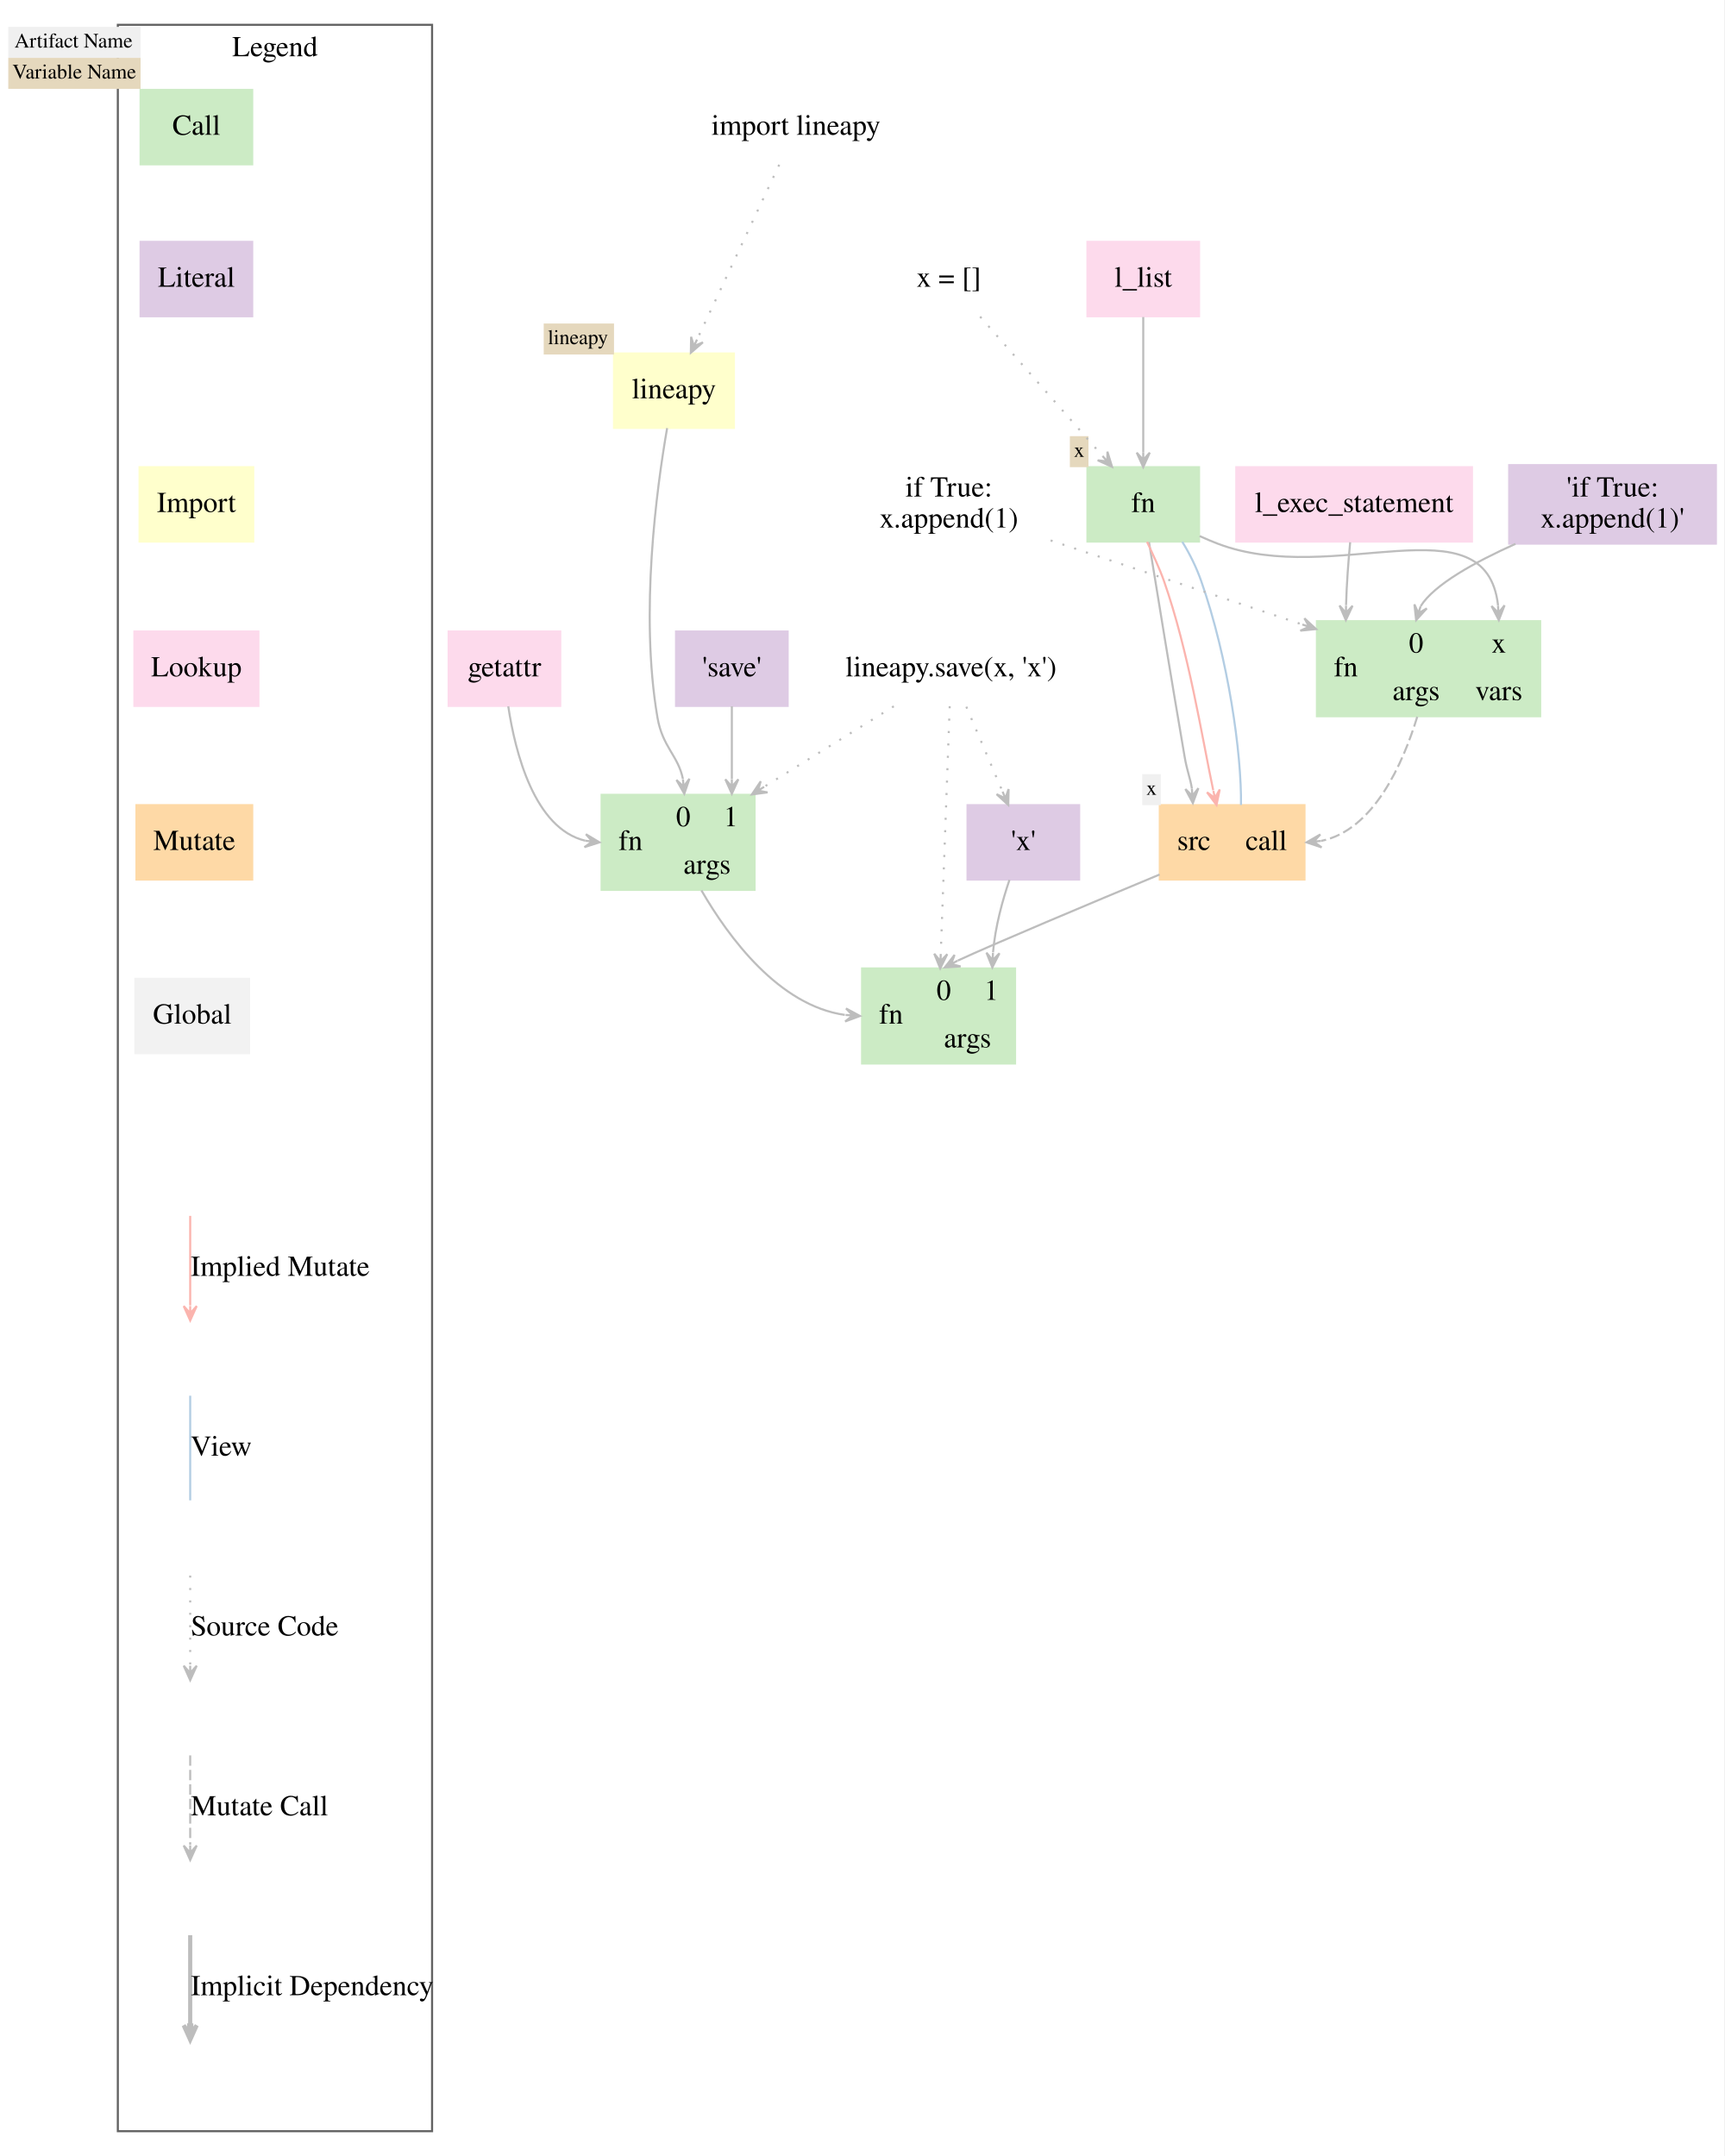
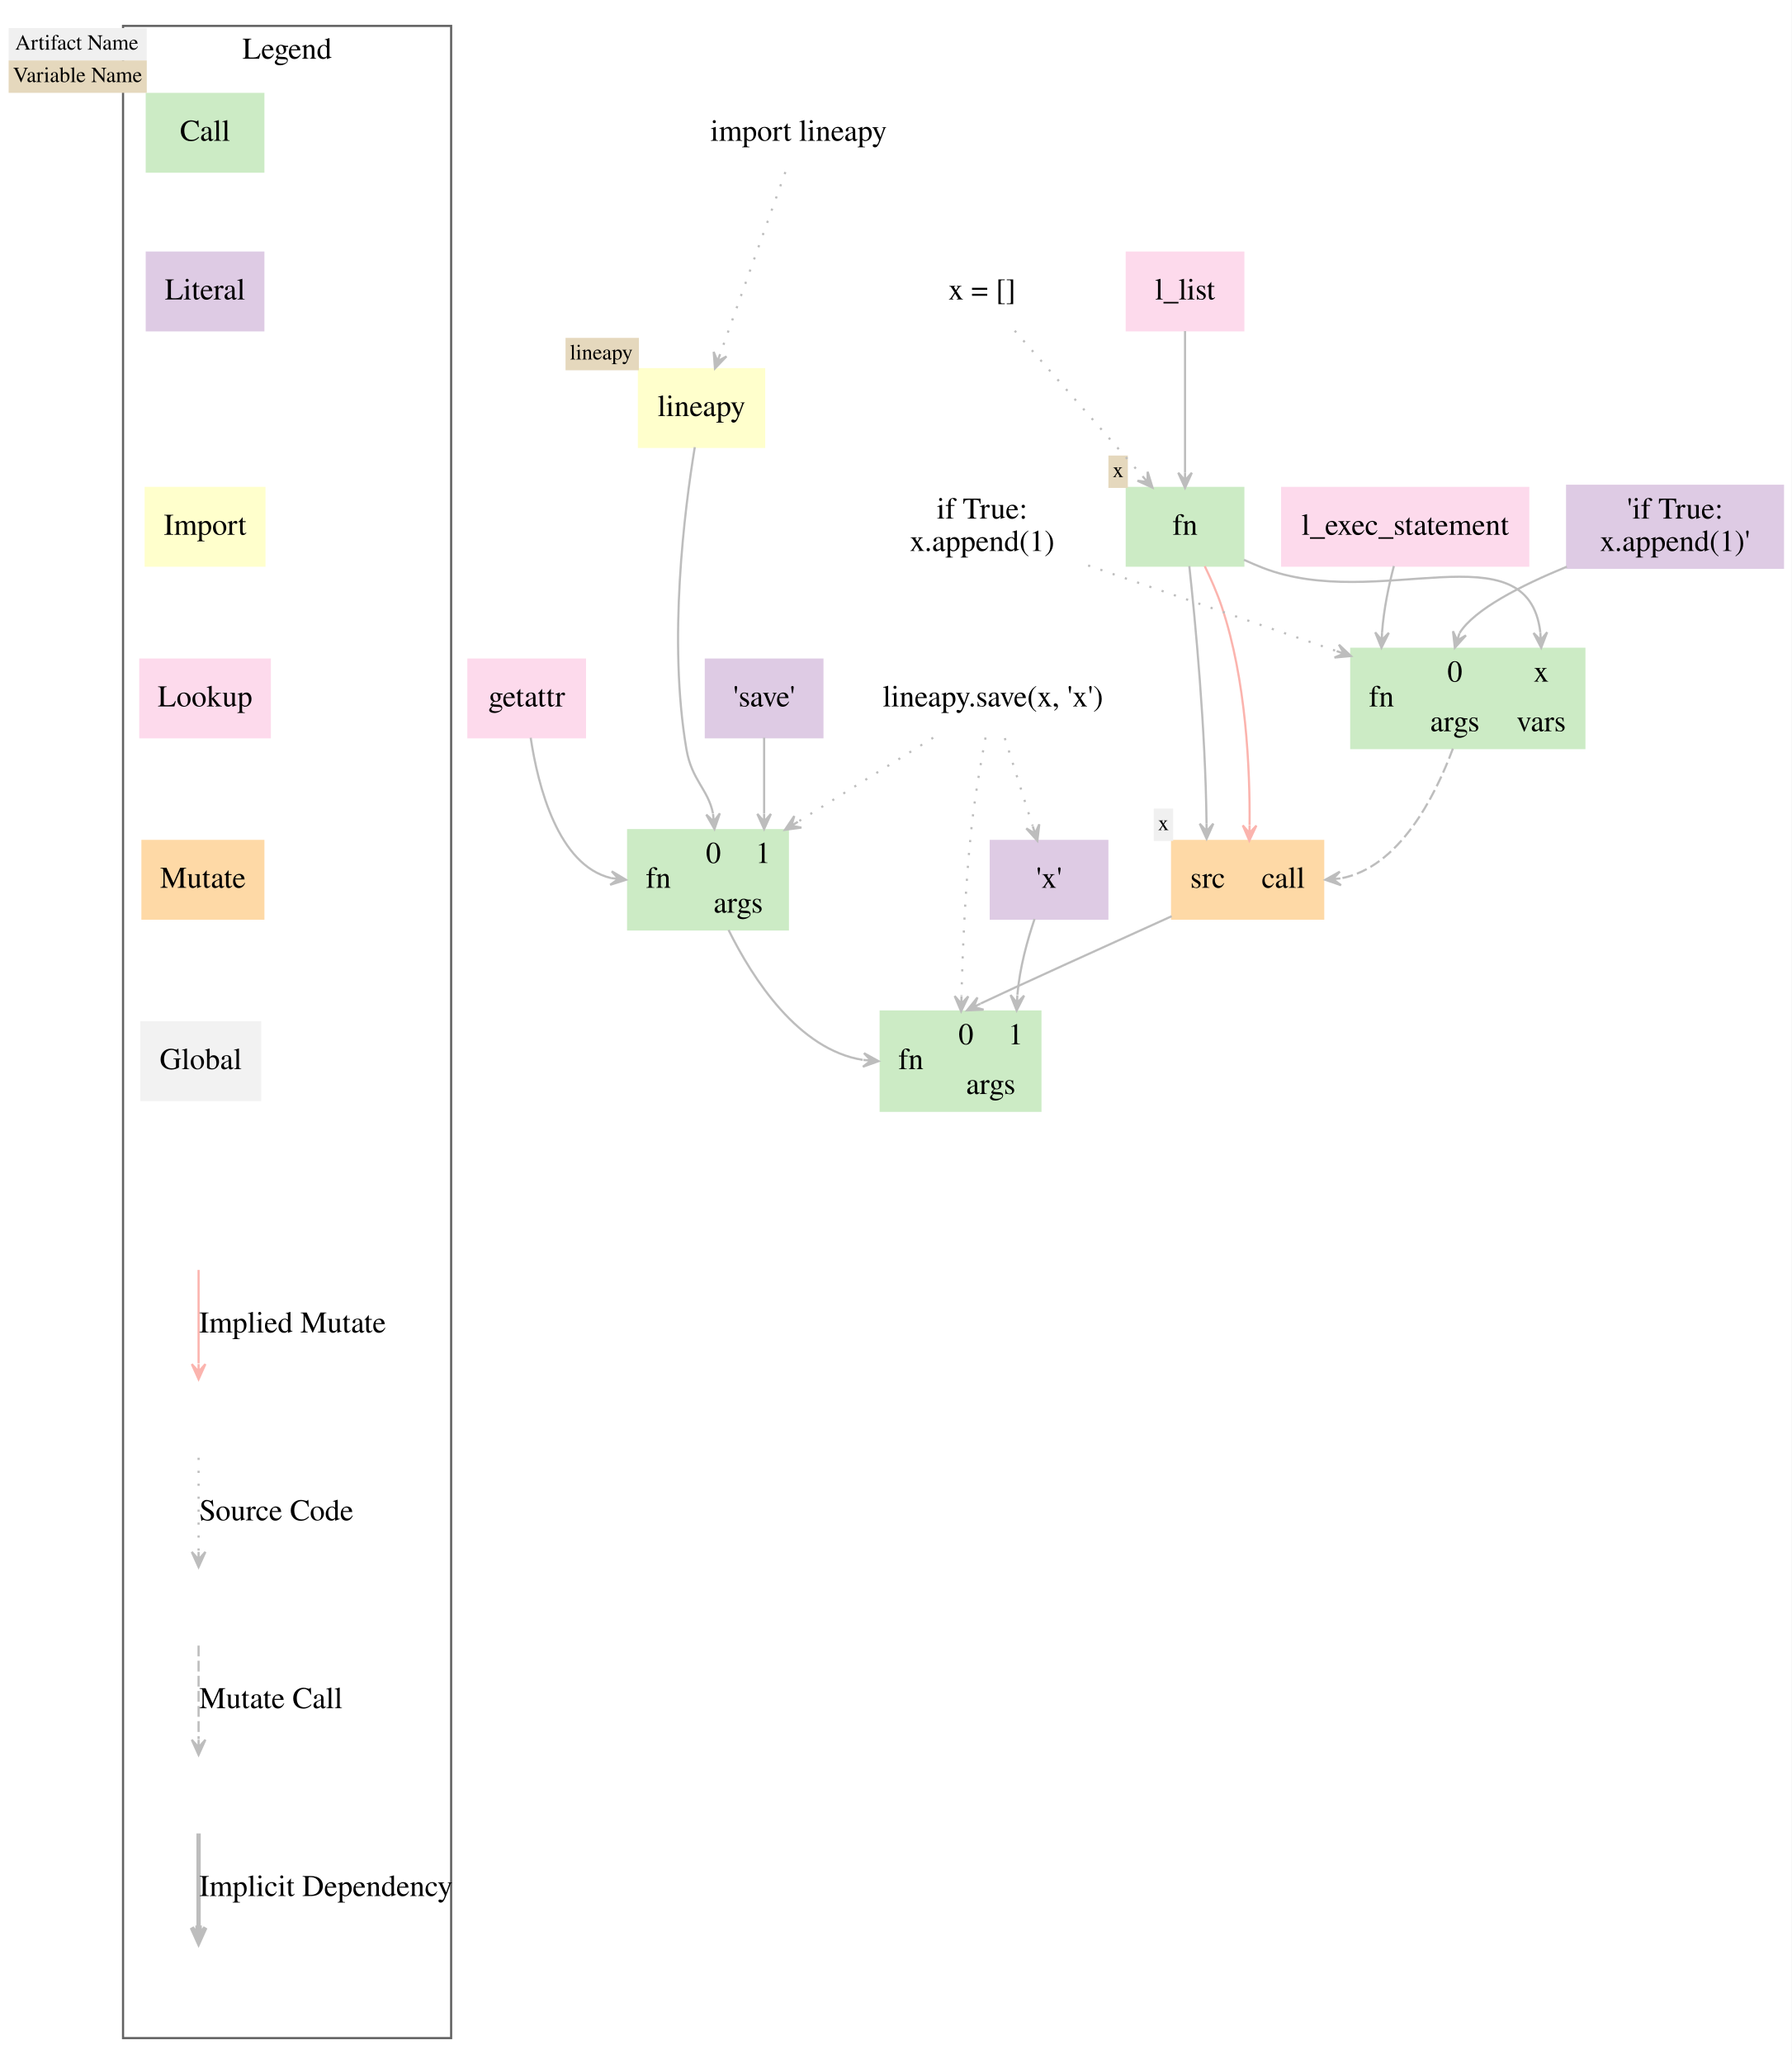
- <svg xmlns="http://www.w3.org/2000/svg" width="834pt" height="1043pt" viewBox="0.00 0.00 834.00 1043.00">
-   <g id="graph0" class="graph" transform="scale(1 1) rotate(0) translate(4 1039)">
-     <polygon fill="white" stroke="transparent" points="-4,4 -4,-1039 830,-1039 830,4 -4,4" />
+ <svg xmlns="http://www.w3.org/2000/svg" width="830pt" height="956pt" viewBox="0.00 0.00 830.00 956.00">
+   <g id="graph0" class="graph" transform="scale(1 1) rotate(0) translate(4 952)">
+     <polygon fill="white" stroke="transparent" points="-4,4 -4,-952 826,-952 826,4 -4,4" />
    <g id="clust1" class="cluster">
-       <polygon fill="none" stroke="#636363" points="53,-8 53,-1027 205,-1027 205,-8 53,-8" />
-       <text text-anchor="middle" x="129" y="-1011.8" font-family="Times,serif" font-size="14.00">Legend</text>
+       <polygon fill="none" stroke="#636363" points="53,-8 53,-940 205,-940 205,-8 53,-8" />
+       <text text-anchor="middle" x="129" y="-924.8" font-family="Times,serif" font-size="14.00">Legend</text>
    </g>
    <g id="node1" class="node">
-       <polygon fill="#ccebc5" stroke="#ccebc5" points="64,-959.5 64,-995.5 118,-995.5 118,-959.5 64,-959.5" />
-       <text text-anchor="middle" x="91" y="-973.8" font-family="Times,serif" font-size="14.00">Call</text>
-       <polygon fill="#f0f0f0" stroke="transparent" points="0,-1011 0,-1026 64,-1026 64,-1011 0,-1011" />
-       <text text-anchor="start" x="3" y="-1016" font-family="Times,serif" font-size="10.00">Artifact Name</text>
-       <polygon fill="#e5d8bd" stroke="transparent" points="0,-996 0,-1011 64,-1011 64,-996 0,-996" />
-       <text text-anchor="start" x="2" y="-1001" font-family="Times,serif" font-size="10.00">Variable Name</text>
+       <polygon fill="#ccebc5" stroke="#ccebc5" points="64,-872.5 64,-908.5 118,-908.5 118,-872.5 64,-872.5" />
+       <text text-anchor="middle" x="91" y="-886.8" font-family="Times,serif" font-size="14.00">Call</text>
+       <polygon fill="#f0f0f0" stroke="transparent" points="0,-924 0,-939 64,-939 64,-924 0,-924" />
+       <text text-anchor="start" x="3" y="-929" font-family="Times,serif" font-size="10.00">Artifact Name</text>
+       <polygon fill="#e5d8bd" stroke="transparent" points="0,-909 0,-924 64,-924 64,-909 0,-909" />
+       <text text-anchor="start" x="2" y="-914" font-family="Times,serif" font-size="10.00">Variable Name</text>
    </g>
    <g id="node2" class="node">
-       <polygon fill="#decbe4" stroke="#decbe4" points="118,-922 64,-922 64,-886 118,-886 118,-922" />
-       <text text-anchor="middle" x="91" y="-900.3" font-family="Times,serif" font-size="14.00">Literal</text>
+       <polygon fill="#decbe4" stroke="#decbe4" points="118,-835 64,-835 64,-799 118,-799 118,-835" />
+       <text text-anchor="middle" x="91" y="-813.3" font-family="Times,serif" font-size="14.00">Literal</text>
    </g>
    <g id="node3" class="node">
-       <polygon fill="#ffffcc" stroke="#ffffcc" points="118.5,-813 63.5,-813 63.5,-777 118.5,-777 118.5,-813" />
-       <text text-anchor="middle" x="91" y="-791.3" font-family="Times,serif" font-size="14.00">Import</text>
+       <polygon fill="#ffffcc" stroke="#ffffcc" points="118.5,-726 63.5,-726 63.5,-690 118.5,-690 118.5,-726" />
+       <text text-anchor="middle" x="91" y="-704.3" font-family="Times,serif" font-size="14.00">Import</text>
    </g>
    <g id="node4" class="node">
-       <polygon fill="#fddaec" stroke="#fddaec" points="121,-733.5 61,-733.5 61,-697.5 121,-697.5 121,-733.5" />
-       <text text-anchor="middle" x="91" y="-711.8" font-family="Times,serif" font-size="14.00">Lookup</text>
+       <polygon fill="#fddaec" stroke="#fddaec" points="121,-646.5 61,-646.5 61,-610.5 121,-610.5 121,-646.5" />
+       <text text-anchor="middle" x="91" y="-624.8" font-family="Times,serif" font-size="14.00">Lookup</text>
    </g>
    <g id="node5" class="node">
-       <polygon fill="#fed9a6" stroke="#fed9a6" points="62,-613.5 62,-649.5 118,-649.5 118,-613.5 62,-613.5" />
-       <text text-anchor="middle" x="90" y="-627.8" font-family="Times,serif" font-size="14.00">Mutate</text>
+       <polygon fill="#fed9a6" stroke="#fed9a6" points="62,-526.5 62,-562.5 118,-562.5 118,-526.5 62,-526.5" />
+       <text text-anchor="middle" x="90" y="-540.8" font-family="Times,serif" font-size="14.00">Mutate</text>
    </g>
    <g id="node6" class="node">
-       <polygon fill="#f2f2f2" stroke="#f2f2f2" points="116.5,-565.5 61.5,-565.5 61.5,-529.5 116.5,-529.5 116.5,-565.5" />
-       <text text-anchor="middle" x="89" y="-543.8" font-family="Times,serif" font-size="14.00">Global</text>
+       <polygon fill="#f2f2f2" stroke="#f2f2f2" points="116.5,-478.5 61.5,-478.5 61.5,-442.5 116.5,-442.5 116.5,-478.5" />
+       <text text-anchor="middle" x="89" y="-456.8" font-family="Times,serif" font-size="14.00">Global</text>
    </g>
    <g id="edge7" class="edge">
-       <path fill="none" stroke="#fbb4ae" d="M88,-450.8C88,-438.36 88,-421.36 88,-407.5" />
-       <polygon fill="#fbb4ae" stroke="#fbb4ae" points="88,-400.18 91.15,-407.18 88,-403.68 88,-407.18 88,-407.18 88,-407.18 88,-403.68 84.85,-407.18 88,-400.18 88,-400.18" />
-       <text text-anchor="middle" x="131.5" y="-421.8" font-family="Times,serif" font-size="14.00">Implied Mutate</text>
+       <path fill="none" stroke="#fbb4ae" d="M88,-363.8C88,-351.36 88,-334.36 88,-320.5" />
+       <polygon fill="#fbb4ae" stroke="#fbb4ae" points="88,-313.18 91.15,-320.18 88,-316.68 88,-320.18 88,-320.18 88,-320.18 88,-316.68 84.85,-320.18 88,-313.18 88,-313.18" />
+       <text text-anchor="middle" x="131.5" y="-334.8" font-family="Times,serif" font-size="14.00">Implied Mutate</text>
    </g>
    <g id="edge8" class="edge">
-       <path fill="none" stroke="#b3cde3" d="M88,-363.8C88,-349.05 88,-327.92 88,-313.18" />
-       <text text-anchor="middle" x="103" y="-334.8" font-family="Times,serif" font-size="14.00">View</text>
-     </g>
-     <g id="edge9" class="edge">
      <path fill="none" stroke="#bdbdbd" stroke-dasharray="1,5" d="M88,-276.8C88,-264.36 88,-247.36 88,-233.5" />
      <polygon fill="#bdbdbd" stroke="#bdbdbd" points="88,-226.18 91.15,-233.18 88,-229.68 88,-233.18 88,-233.18 88,-233.18 88,-229.68 84.85,-233.18 88,-226.18 88,-226.18" />
      <text text-anchor="middle" x="124" y="-247.8" font-family="Times,serif" font-size="14.00">Source Code</text>
    </g>
-     <g id="edge10" class="edge">
+     <g id="edge9" class="edge">
      <path fill="none" stroke="#bdbdbd" stroke-dasharray="5,2" d="M88,-189.8C88,-177.36 88,-160.36 88,-146.5" />
      <polygon fill="#bdbdbd" stroke="#bdbdbd" points="88,-139.18 91.15,-146.18 88,-142.68 88,-146.18 88,-146.18 88,-146.18 88,-142.68 84.85,-146.18 88,-139.18 88,-139.18" />
      <text text-anchor="middle" x="121.5" y="-160.8" font-family="Times,serif" font-size="14.00">Mutate Call</text>
    </g>
-     <g id="edge11" class="edge">
+     <g id="edge10" class="edge">
      <path fill="none" stroke="#bdbdbd" stroke-width="2" d="M88,-102.8C88,-90.36 88,-73.36 88,-59.5" />
      <polygon fill="#bdbdbd" stroke="#bdbdbd" stroke-width="2" points="88,-52.18 91.15,-59.18 88.5,-55.68 88.5,-59.18 88,-59.18 87.5,-59.18 87.5,-55.68 84.85,-59.18 88,-52.18 88,-52.18" />
      <text text-anchor="middle" x="147" y="-73.8" font-family="Times,serif" font-size="14.00">Implicit Dependency</text>
    </g>
+     <g id="node12" class="node">
+       <polygon fill="#ffffcc" stroke="#ffffcc" points="350,-781 292,-781 292,-745 350,-745 350,-781" />
+       <text text-anchor="middle" x="321" y="-759.3" font-family="Times,serif" font-size="14.00">lineapy</text>
+       <polygon fill="#e5d8bd" stroke="transparent" points="258,-780.5 258,-795.5 292,-795.5 292,-780.5 258,-780.5" />
+       <text text-anchor="start" x="260" y="-785.5" font-family="Times,serif" font-size="10.00">lineapy</text>
+     </g>
+     <g id="node22" class="node">
+       <polygon fill="#ccebc5" stroke="#ccebc5" points="287,-521.5 287,-567.5 361,-567.5 361,-521.5 287,-521.5" />
+       <text text-anchor="middle" x="301" y="-540.8" font-family="Times,serif" font-size="14.00">fn</text>
+       <polyline fill="none" stroke="#ccebc5" points="315,-521.5 315,-567.5 " />
+       <text text-anchor="middle" x="326.5" y="-552.3" font-family="Times,serif" font-size="14.00">0</text>
+       <polyline fill="none" stroke="#ccebc5" points="338,-544.5 338,-567.5 " />
+       <text text-anchor="middle" x="349.5" y="-552.3" font-family="Times,serif" font-size="14.00">1</text>
+       <polyline fill="none" stroke="#ccebc5" points="315,-544.5 361,-544.5 " />
+       <text text-anchor="middle" x="338" y="-529.3" font-family="Times,serif" font-size="14.00">args</text>
+     </g>
+     <g id="edge18" class="edge">
+       <path fill="none" stroke="#bdbdbd" d="M317.88,-744.89C313.11,-715.88 305.42,-655.29 314,-605 316.47,-590.5 324.03,-586.54 326.33,-575.18" />
+       <polygon fill="#bdbdbd" stroke="#bdbdbd" points="327,-568 329.48,-575.26 326.67,-571.48 326.35,-574.97 326.35,-574.97 326.35,-574.97 326.67,-571.48 323.21,-574.68 327,-568 327,-568" />
+     </g>
    <g id="node13" class="node">
-       <polygon fill="#ffffcc" stroke="#ffffcc" points="351,-868 293,-868 293,-832 351,-832 351,-868" />
-       <text text-anchor="middle" x="322" y="-846.3" font-family="Times,serif" font-size="14.00">lineapy</text>
-       <polygon fill="#e5d8bd" stroke="transparent" points="259,-867.5 259,-882.5 293,-882.5 293,-867.5 259,-867.5" />
-       <text text-anchor="start" x="261" y="-872.5" font-family="Times,serif" font-size="10.00">lineapy</text>
+       <polygon fill="#fddaec" stroke="#fddaec" points="572,-835 518,-835 518,-799 572,-799 572,-835" />
+       <text text-anchor="middle" x="545" y="-813.3" font-family="Times,serif" font-size="14.00">l_list</text>
+     </g>
+     <g id="node14" class="node">
+       <polygon fill="#ccebc5" stroke="#ccebc5" points="518,-690 518,-726 572,-726 572,-690 518,-690" />
+       <text text-anchor="middle" x="545" y="-704.3" font-family="Times,serif" font-size="14.00">fn</text>
+       <polygon fill="#e5d8bd" stroke="transparent" points="509.5,-726 509.5,-741 518.5,-741 518.5,-726 509.5,-726" />
+       <text text-anchor="start" x="511.5" y="-731" font-family="Times,serif" font-size="10.00">x</text>
+     </g>
+     <g id="edge11" class="edge">
+       <path fill="none" stroke="#bdbdbd" d="M545,-798.65C545,-780.91 545,-753.19 545,-733.07" />
+       <polygon fill="#bdbdbd" stroke="#bdbdbd" points="545,-726.03 548.15,-733.03 545,-729.53 545,-733.03 545,-733.03 545,-733.03 545,-729.53 541.85,-733.03 545,-726.03 545,-726.03" />
+     </g>
+     <g id="node17" class="node">
+       <polygon fill="#fed9a6" stroke="#fed9a6" points="539,-526.5 539,-562.5 609,-562.5 609,-526.5 539,-526.5" />
+       <text text-anchor="middle" x="555.5" y="-540.8" font-family="Times,serif" font-size="14.00">src</text>
+       <polyline fill="none" stroke="#fed9a6" points="572,-526.5 572,-562.5 " />
+       <text text-anchor="middle" x="590.5" y="-540.8" font-family="Times,serif" font-size="14.00">call</text>
+       <polygon fill="#f0f0f0" stroke="transparent" points="530.5,-562.5 530.5,-577.5 539.5,-577.5 539.5,-562.5 530.5,-562.5" />
+       <text text-anchor="start" x="532.5" y="-567.5" font-family="Times,serif" font-size="10.00">x</text>
+     </g>
+     <g id="edge12" class="edge">
+       <path fill="none" stroke="#bdbdbd" d="M546.98,-689.8C549.74,-664.26 554.49,-614.59 554.96,-570.52" />
+       <polygon fill="#bdbdbd" stroke="#bdbdbd" points="555,-563.5 558.11,-570.52 554.98,-567 554.96,-570.5 554.96,-570.5 554.96,-570.5 554.98,-567 551.81,-570.48 555,-563.5 555,-563.5" />
+     </g>
+     <g id="edge32" class="edge">
+       <path fill="none" stroke="#fbb4ae" d="M554.14,-689.76C556.97,-683.92 559.89,-677.29 562,-671 573.36,-637.2 575.12,-595.59 574.9,-569.8" />
+       <polygon fill="#fbb4ae" stroke="#fbb4ae" points="574.78,-562.65 578.05,-569.6 574.84,-566.15 574.9,-569.65 574.9,-569.65 574.9,-569.65 574.84,-566.15 571.75,-569.7 574.78,-562.65 574.78,-562.65" />
+     </g>
+     <g id="node18" class="node">
+       <polygon fill="#ccebc5" stroke="#ccebc5" points="622,-605.5 622,-651.5 730,-651.5 730,-605.5 622,-605.5" />
+       <text text-anchor="middle" x="636" y="-624.8" font-family="Times,serif" font-size="14.00">fn</text>
+       <polyline fill="none" stroke="#ccebc5" points="650,-605.5 650,-651.5 " />
+       <text text-anchor="middle" x="670" y="-636.3" font-family="Times,serif" font-size="14.00">0</text>
+       <polyline fill="none" stroke="#ccebc5" points="650,-628.5 690,-628.5 " />
+       <text text-anchor="middle" x="670" y="-613.3" font-family="Times,serif" font-size="14.00">args</text>
+       <polyline fill="none" stroke="#ccebc5" points="690,-605.5 690,-651.5 " />
+       <text text-anchor="middle" x="710" y="-636.3" font-family="Times,serif" font-size="14.00">x</text>
+       <polyline fill="none" stroke="#ccebc5" points="690,-628.5 730,-628.5 " />
+       <text text-anchor="middle" x="710" y="-613.3" font-family="Times,serif" font-size="14.00">vars</text>
+     </g>
+     <g id="edge16" class="edge">
+       <path fill="none" stroke="#bdbdbd" d="M572.28,-692.71C575.19,-691.38 578.14,-690.12 581,-689 634.19,-668.28 703.72,-707.96 709.6,-659.13" />
+       <polygon fill="#bdbdbd" stroke="#bdbdbd" points="710,-652 712.75,-659.17 709.8,-655.49 709.61,-658.99 709.61,-658.99 709.61,-658.99 709.8,-655.49 706.46,-658.81 710,-652 710,-652" />
+     </g>
+     <g id="node15" class="node">
+       <polygon fill="#fddaec" stroke="#fddaec" points="704,-726 590,-726 590,-690 704,-690 704,-726" />
+       <text text-anchor="middle" x="647" y="-704.3" font-family="Times,serif" font-size="14.00">l_exec_statement</text>
+     </g>
+     <g id="edge14" class="edge">
+       <path fill="none" stroke="#bdbdbd" d="M641.76,-689.84C639.43,-681.01 637.05,-669.85 636.27,-659.03" />
+       <polygon fill="#bdbdbd" stroke="#bdbdbd" points="636,-652 639.41,-658.88 636.13,-655.5 636.26,-659 636.26,-659 636.26,-659 636.13,-655.5 633.12,-659.11 636,-652 636,-652" />
+     </g>
+     <g id="node16" class="node">
+       <polygon fill="#decbe4" stroke="#decbe4" points="822,-727 722,-727 722,-689 822,-689 822,-727" />
+       <text text-anchor="middle" x="772" y="-711.8" font-family="Times,serif" font-size="14.00">'if True:</text>
+       <text text-anchor="middle" x="772" y="-696.8" font-family="Times,serif" font-size="14.00">    x.append(1)'</text>
+     </g>
+     <g id="edge15" class="edge">
+       <path fill="none" stroke="#bdbdbd" d="M721.9,-689.53C700.53,-680.77 678.96,-669.71 672.18,-658.77" />
+       <polygon fill="#bdbdbd" stroke="#bdbdbd" points="670,-652 675.14,-657.7 671.07,-655.33 672.14,-658.66 672.14,-658.66 672.14,-658.66 671.07,-655.33 669.14,-659.63 670,-652 670,-652" />
    </g>
    <g id="node23" class="node">
-       <polygon fill="#ccebc5" stroke="#ccebc5" points="287,-608.5 287,-654.5 361,-654.5 361,-608.5 287,-608.5" />
-       <text text-anchor="middle" x="301" y="-627.8" font-family="Times,serif" font-size="14.00">fn</text>
-       <polyline fill="none" stroke="#ccebc5" points="315,-608.5 315,-654.5 " />
-       <text text-anchor="middle" x="326.5" y="-639.3" font-family="Times,serif" font-size="14.00">0</text>
-       <polyline fill="none" stroke="#ccebc5" points="338,-631.5 338,-654.5 " />
-       <text text-anchor="middle" x="349.5" y="-639.3" font-family="Times,serif" font-size="14.00">1</text>
-       <polyline fill="none" stroke="#ccebc5" points="315,-631.5 361,-631.5 " />
-       <text text-anchor="middle" x="338" y="-616.3" font-family="Times,serif" font-size="14.00">args</text>
+       <polygon fill="#ccebc5" stroke="#ccebc5" points="404,-437.5 404,-483.5 478,-483.5 478,-437.5 404,-437.5" />
+       <text text-anchor="middle" x="418" y="-456.8" font-family="Times,serif" font-size="14.00">fn</text>
+       <polyline fill="none" stroke="#ccebc5" points="432,-437.5 432,-483.5 " />
+       <text text-anchor="middle" x="443.5" y="-468.3" font-family="Times,serif" font-size="14.00">0</text>
+       <polyline fill="none" stroke="#ccebc5" points="455,-460.5 455,-483.5 " />
+       <text text-anchor="middle" x="466.5" y="-468.3" font-family="Times,serif" font-size="14.00">1</text>
+       <polyline fill="none" stroke="#ccebc5" points="432,-460.5 478,-460.5 " />
+       <text text-anchor="middle" x="455" y="-445.3" font-family="Times,serif" font-size="14.00">args</text>
+     </g>
+     <g id="edge21" class="edge">
+       <path fill="none" stroke="#bdbdbd" d="M538.82,-527.63C508.14,-513.76 466.14,-494.7 450.35,-487.21" />
+       <polygon fill="#bdbdbd" stroke="#bdbdbd" points="444,-484 451.67,-484.34 447.12,-485.58 450.25,-487.15 450.25,-487.15 450.25,-487.15 447.12,-485.58 448.83,-489.97 444,-484 444,-484" />
+     </g>
+     <g id="edge13" class="edge">
+       <path fill="none" stroke="#bdbdbd" stroke-dasharray="5,2" d="M669.09,-605.26C660.63,-582.59 643.99,-550.08 617.07,-545.14" />
+       <polygon fill="#bdbdbd" stroke="#bdbdbd" points="610,-544.5 617.26,-541.99 613.49,-544.82 616.97,-545.13 616.97,-545.13 616.97,-545.13 613.49,-544.82 616.69,-548.27 610,-544.5 610,-544.5" />
+     </g>
+     <g id="node19" class="node">
+       <polygon fill="#decbe4" stroke="#decbe4" points="509,-562.5 455,-562.5 455,-526.5 509,-526.5 509,-562.5" />
+       <text text-anchor="middle" x="482" y="-540.8" font-family="Times,serif" font-size="14.00">'x'</text>
+     </g>
+     <g id="edge22" class="edge">
+       <path fill="none" stroke="#bdbdbd" d="M475.29,-526.34C471.95,-516.53 468.4,-503.73 467.33,-491.27" />
+       <polygon fill="#bdbdbd" stroke="#bdbdbd" points="467,-484 470.46,-490.85 467.16,-487.5 467.31,-490.99 467.31,-490.99 467.31,-490.99 467.16,-487.5 464.17,-491.13 467,-484 467,-484" />
+     </g>
+     <g id="node20" class="node">
+       <polygon fill="#fddaec" stroke="#fddaec" points="267,-646.5 213,-646.5 213,-610.5 267,-610.5 267,-646.5" />
+       <text text-anchor="middle" x="240" y="-624.8" font-family="Times,serif" font-size="14.00">getattr</text>
+     </g>
+     <g id="edge17" class="edge">
+       <path fill="none" stroke="#bdbdbd" d="M241.85,-610.3C245.23,-587.99 254.48,-551.19 279.04,-545.31" />
+       <polygon fill="#bdbdbd" stroke="#bdbdbd" points="286,-544.5 279.41,-548.43 282.52,-544.9 279.05,-545.3 279.05,-545.3 279.05,-545.3 282.52,-544.9 278.68,-542.18 286,-544.5 286,-544.5" />
+     </g>
+     <g id="node21" class="node">
+       <polygon fill="#decbe4" stroke="#decbe4" points="377,-646.5 323,-646.5 323,-610.5 377,-610.5 377,-646.5" />
+       <text text-anchor="middle" x="350" y="-624.8" font-family="Times,serif" font-size="14.00">'save'</text>
    </g>
    <g id="edge19" class="edge">
-       <path fill="none" stroke="#bdbdbd" d="M318.7,-831.9C313.64,-802.89 305.42,-742.31 314,-692 316.47,-677.5 324.03,-673.54 326.33,-662.18" />
-       <polygon fill="#bdbdbd" stroke="#bdbdbd" points="327,-655 329.48,-662.26 326.67,-658.48 326.35,-661.97 326.35,-661.97 326.35,-661.97 326.67,-658.48 323.21,-661.68 327,-655 327,-655" />
-     </g>
-     <g id="node14" class="node">
-       <polygon fill="#fddaec" stroke="#fddaec" points="576,-922 522,-922 522,-886 576,-886 576,-922" />
-       <text text-anchor="middle" x="549" y="-900.3" font-family="Times,serif" font-size="14.00">l_list</text>
-     </g>
-     <g id="node15" class="node">
-       <polygon fill="#ccebc5" stroke="#ccebc5" points="522,-777 522,-813 576,-813 576,-777 522,-777" />
-       <text text-anchor="middle" x="549" y="-791.3" font-family="Times,serif" font-size="14.00">fn</text>
-       <polygon fill="#e5d8bd" stroke="transparent" points="513.5,-813 513.5,-828 522.5,-828 522.5,-813 513.5,-813" />
-       <text text-anchor="start" x="515.5" y="-818" font-family="Times,serif" font-size="10.00">x</text>
-     </g>
-     <g id="edge12" class="edge">
-       <path fill="none" stroke="#bdbdbd" d="M549,-885.65C549,-867.91 549,-840.19 549,-820.07" />
-       <polygon fill="#bdbdbd" stroke="#bdbdbd" points="549,-813.03 552.15,-820.03 549,-816.53 549,-820.03 549,-820.03 549,-820.03 549,-816.53 545.85,-820.03 549,-813.03 549,-813.03" />
-     </g>
-     <g id="node18" class="node">
-       <polygon fill="#fed9a6" stroke="#fed9a6" points="557,-613.5 557,-649.5 627,-649.5 627,-613.5 557,-613.5" />
-       <text text-anchor="middle" x="573.5" y="-627.8" font-family="Times,serif" font-size="14.00">src</text>
-       <polyline fill="none" stroke="#fed9a6" points="590,-613.5 590,-649.5 " />
-       <text text-anchor="middle" x="608.5" y="-627.8" font-family="Times,serif" font-size="14.00">call</text>
-       <polygon fill="#f0f0f0" stroke="transparent" points="548.5,-649.5 548.5,-664.5 557.5,-664.5 557.5,-649.5 548.5,-649.5" />
-       <text text-anchor="start" x="550.5" y="-654.5" font-family="Times,serif" font-size="10.00">x</text>
-     </g>
-     <g id="edge13" class="edge">
-       <path fill="none" stroke="#bdbdbd" d="M551.78,-776.76C555.59,-753.28 562.66,-709.93 569,-673 570.23,-665.8 571.76,-662.58 572.52,-657.56" />
-       <polygon fill="#bdbdbd" stroke="#bdbdbd" points="573,-650.5 575.67,-657.7 572.76,-653.99 572.53,-657.48 572.53,-657.48 572.53,-657.48 572.76,-653.99 569.38,-657.27 573,-650.5 573,-650.5" />
-     </g>
-     <g id="edge33" class="edge">
-       <path fill="none" stroke="#fbb4ae" d="M550.83,-776.89C553.52,-771.07 556.75,-764.4 559,-758 570.96,-723.9 577.42,-682.37 582.85,-656.68" />
-       <polygon fill="#fbb4ae" stroke="#fbb4ae" points="584.44,-649.56 585.99,-657.08 583.68,-652.98 582.92,-656.39 582.92,-656.39 582.92,-656.39 583.68,-652.98 579.84,-655.71 584.44,-649.56 584.44,-649.56" />
-     </g>
-     <g id="node19" class="node">
-       <polygon fill="#ccebc5" stroke="#ccebc5" points="633,-692.5 633,-738.5 741,-738.5 741,-692.5 633,-692.5" />
-       <text text-anchor="middle" x="647" y="-711.8" font-family="Times,serif" font-size="14.00">fn</text>
-       <polyline fill="none" stroke="#ccebc5" points="661,-692.5 661,-738.5 " />
-       <text text-anchor="middle" x="681" y="-723.3" font-family="Times,serif" font-size="14.00">0</text>
-       <polyline fill="none" stroke="#ccebc5" points="661,-715.5 701,-715.5 " />
-       <text text-anchor="middle" x="681" y="-700.3" font-family="Times,serif" font-size="14.00">args</text>
-       <polyline fill="none" stroke="#ccebc5" points="701,-692.5 701,-738.5 " />
-       <text text-anchor="middle" x="721" y="-723.3" font-family="Times,serif" font-size="14.00">x</text>
-       <polyline fill="none" stroke="#ccebc5" points="701,-715.5 741,-715.5 " />
-       <text text-anchor="middle" x="721" y="-700.3" font-family="Times,serif" font-size="14.00">vars</text>
-     </g>
-     <g id="edge17" class="edge">
-       <path fill="none" stroke="#bdbdbd" d="M576.27,-779.67C579.18,-778.35 582.13,-777.1 585,-776 641.12,-754.58 714.68,-797.82 720.62,-746.16" />
-       <polygon fill="#bdbdbd" stroke="#bdbdbd" points="721,-739 723.77,-746.16 720.81,-742.49 720.62,-745.99 720.62,-745.99 720.62,-745.99 720.81,-742.49 717.48,-745.82 721,-739 721,-739" />
-     </g>
-     <g id="node16" class="node">
-       <polygon fill="#fddaec" stroke="#fddaec" points="708,-813 594,-813 594,-777 708,-777 708,-813" />
-       <text text-anchor="middle" x="651" y="-791.3" font-family="Times,serif" font-size="14.00">l_exec_statement</text>
-     </g>
-     <g id="edge15" class="edge">
-       <path fill="none" stroke="#bdbdbd" d="M649.09,-776.68C648.26,-767.89 647.4,-756.85 647.1,-746.24" />
-       <polygon fill="#bdbdbd" stroke="#bdbdbd" points="647,-739 650.25,-745.95 647.05,-742.5 647.1,-746 647.1,-746 647.1,-746 647.05,-742.5 643.95,-746.04 647,-739 647,-739" />
-     </g>
-     <g id="node17" class="node">
-       <polygon fill="#decbe4" stroke="#decbe4" points="826,-814 726,-814 726,-776 826,-776 826,-814" />
-       <text text-anchor="middle" x="776" y="-798.8" font-family="Times,serif" font-size="14.00">'if True:</text>
-       <text text-anchor="middle" x="776" y="-783.8" font-family="Times,serif" font-size="14.00">    x.append(1)'</text>
-     </g>
-     <g id="edge16" class="edge">
-       <path fill="none" stroke="#bdbdbd" d="M729.06,-775.9C709.42,-767.09 689.66,-756.18 683.2,-745.75" />
-       <polygon fill="#bdbdbd" stroke="#bdbdbd" points="681,-739 686.16,-744.68 682.08,-742.33 683.16,-745.66 683.16,-745.66 683.16,-745.66 682.08,-742.33 680.17,-746.63 681,-739 681,-739" />
-     </g>
-     <g id="edge34" class="edge">
-       <path fill="none" stroke="#b3cde3" d="M596.28,-649.56C596.64,-674.1 590.14,-720.53 577,-758 574.75,-764.4 571.52,-771.07 567.88,-776.89" />
+       <path fill="none" stroke="#bdbdbd" d="M350,-610.32C350,-600.38 350,-587.45 350,-575.14" />
+       <polygon fill="#bdbdbd" stroke="#bdbdbd" points="350,-568 353.15,-575 350,-571.5 350,-575 350,-575 350,-575 350,-571.5 346.85,-575 350,-568 350,-568" />
+     </g>
+     <g id="edge20" class="edge">
+       <path fill="none" stroke="#bdbdbd" d="M333.52,-521.26C344.81,-498.5 365.93,-465.81 395.68,-461.08" />
+       <polygon fill="#bdbdbd" stroke="#bdbdbd" points="403,-460.5 396.27,-464.19 399.51,-460.78 396.02,-461.05 396.02,-461.05 396.02,-461.05 399.51,-460.78 395.77,-457.91 403,-460.5 403,-460.5" />
    </g>
    <g id="node24" class="node">
-       <polygon fill="#ccebc5" stroke="#ccebc5" points="413,-524.5 413,-570.5 487,-570.5 487,-524.5 413,-524.5" />
-       <text text-anchor="middle" x="427" y="-543.8" font-family="Times,serif" font-size="14.00">fn</text>
-       <polyline fill="none" stroke="#ccebc5" points="441,-524.5 441,-570.5 " />
-       <text text-anchor="middle" x="452.5" y="-555.3" font-family="Times,serif" font-size="14.00">0</text>
-       <polyline fill="none" stroke="#ccebc5" points="464,-547.5 464,-570.5 " />
-       <text text-anchor="middle" x="475.5" y="-555.3" font-family="Times,serif" font-size="14.00">1</text>
-       <polyline fill="none" stroke="#ccebc5" points="441,-547.5 487,-547.5 " />
-       <text text-anchor="middle" x="464" y="-532.3" font-family="Times,serif" font-size="14.00">args</text>
-     </g>
-     <g id="edge22" class="edge">
-       <path fill="none" stroke="#bdbdbd" d="M556.92,-615.94C523.63,-602.07 476.23,-582.17 459.31,-574.31" />
-       <polygon fill="#bdbdbd" stroke="#bdbdbd" points="453,-571 460.66,-571.47 456.1,-572.63 459.2,-574.26 459.2,-574.26 459.2,-574.26 456.1,-572.63 457.73,-577.05 453,-571 453,-571" />
-     </g>
-     <g id="edge14" class="edge">
-       <path fill="none" stroke="#bdbdbd" stroke-dasharray="5,2" d="M681.54,-692.26C674.64,-669.69 660.47,-637.36 635.08,-632.2" />
-       <polygon fill="#bdbdbd" stroke="#bdbdbd" points="628,-631.5 635.28,-629.06 631.48,-631.85 634.97,-632.19 634.97,-632.19 634.97,-632.19 631.48,-631.85 634.65,-635.33 628,-631.5 628,-631.5" />
-     </g>
-     <g id="node20" class="node">
-       <polygon fill="#decbe4" stroke="#decbe4" points="518,-649.5 464,-649.5 464,-613.5 518,-613.5 518,-649.5" />
-       <text text-anchor="middle" x="491" y="-627.8" font-family="Times,serif" font-size="14.00">'x'</text>
+       <text text-anchor="middle" x="366" y="-886.8" font-family="Times,serif" font-size="14.00">import lineapy</text>
    </g>
    <g id="edge23" class="edge">
-       <path fill="none" stroke="#bdbdbd" d="M484.29,-613.34C480.95,-603.53 477.4,-590.73 476.33,-578.27" />
-       <polygon fill="#bdbdbd" stroke="#bdbdbd" points="476,-571 479.46,-577.85 476.16,-574.5 476.31,-577.99 476.31,-577.99 476.31,-577.99 476.16,-574.5 473.17,-578.13 476,-571 476,-571" />
-     </g>
-     <g id="node21" class="node">
-       <polygon fill="#fddaec" stroke="#fddaec" points="267,-733.5 213,-733.5 213,-697.5 267,-697.5 267,-733.5" />
-       <text text-anchor="middle" x="240" y="-711.8" font-family="Times,serif" font-size="14.00">getattr</text>
-     </g>
-     <g id="edge18" class="edge">
-       <path fill="none" stroke="#bdbdbd" d="M241.85,-697.3C245.23,-674.99 254.48,-638.19 279.04,-632.31" />
-       <polygon fill="#bdbdbd" stroke="#bdbdbd" points="286,-631.5 279.41,-635.43 282.52,-631.9 279.05,-632.3 279.05,-632.3 279.05,-632.3 282.52,-631.9 278.68,-629.18 286,-631.5 286,-631.5" />
-     </g>
-     <g id="node22" class="node">
-       <polygon fill="#decbe4" stroke="#decbe4" points="377,-733.5 323,-733.5 323,-697.5 377,-697.5 377,-733.5" />
-       <text text-anchor="middle" x="350" y="-711.8" font-family="Times,serif" font-size="14.00">'save'</text>
-     </g>
-     <g id="edge20" class="edge">
-       <path fill="none" stroke="#bdbdbd" d="M350,-697.32C350,-687.38 350,-674.45 350,-662.14" />
-       <polygon fill="#bdbdbd" stroke="#bdbdbd" points="350,-655 353.15,-662 350,-658.5 350,-662 350,-662 350,-662 350,-658.5 346.85,-662 350,-655 350,-655" />
-     </g>
-     <g id="edge21" class="edge">
-       <path fill="none" stroke="#bdbdbd" d="M335.29,-608.26C348.52,-585.4 372.78,-552.53 404.64,-548.02" />
-       <polygon fill="#bdbdbd" stroke="#bdbdbd" points="412,-547.5 405.24,-551.14 408.51,-547.75 405.02,-547.99 405.02,-547.99 405.02,-547.99 408.51,-547.75 404.8,-544.85 412,-547.5 412,-547.5" />
+       <path fill="none" stroke="#bdbdbd" stroke-dasharray="1,5" d="M359.84,-872.31C352.04,-850.56 338.56,-812.96 329.71,-788.28" />
+       <polygon fill="#bdbdbd" stroke="#bdbdbd" points="327.23,-781.38 332.56,-786.91 328.41,-784.68 329.6,-787.97 329.6,-787.97 329.6,-787.97 328.41,-784.68 326.63,-789.03 327.23,-781.38 327.23,-781.38" />
    </g>
    <g id="node25" class="node">
-       <text text-anchor="middle" x="381" y="-973.8" font-family="Times,serif" font-size="14.00">import lineapy</text>
-     </g>
-     <g id="edge24" class="edge">
-       <path fill="none" stroke="#bdbdbd" stroke-dasharray="1,5" d="M372.92,-959.31C362.65,-937.47 344.87,-899.64 333.27,-874.97" />
-       <polygon fill="#bdbdbd" stroke="#bdbdbd" points="330.17,-868.38 336,-873.38 331.66,-871.55 333.15,-874.72 333.15,-874.72 333.15,-874.72 331.66,-871.55 330.3,-876.06 330.17,-868.38 330.17,-868.38" />
+       <text text-anchor="middle" x="451" y="-813.3" font-family="Times,serif" font-size="14.00">x = []</text>
+     </g>
+     <g id="edge25" class="edge">
+       <path fill="none" stroke="#bdbdbd" stroke-dasharray="1,5" d="M466.1,-798.81C482.14,-780.56 507.55,-751.63 525.18,-731.56" />
+       <polygon fill="#bdbdbd" stroke="#bdbdbd" points="529.93,-726.15 527.68,-733.49 527.62,-728.78 525.31,-731.41 525.31,-731.41 525.31,-731.41 527.62,-728.78 522.95,-729.33 529.93,-726.15 529.93,-726.15" />
    </g>
    <g id="node26" class="node">
-       <text text-anchor="middle" x="455" y="-900.3" font-family="Times,serif" font-size="14.00">x = []</text>
-     </g>
-     <g id="edge26" class="edge">
-       <path fill="none" stroke="#bdbdbd" stroke-dasharray="1,5" d="M470.1,-885.81C486.14,-867.56 511.55,-838.63 529.18,-818.56" />
-       <polygon fill="#bdbdbd" stroke="#bdbdbd" points="533.93,-813.15 531.68,-820.49 531.62,-815.78 529.31,-818.41 529.31,-818.41 529.31,-818.41 531.62,-815.78 526.95,-816.33 533.93,-813.15 533.93,-813.15" />
+       <text text-anchor="middle" x="451" y="-711.8" font-family="Times,serif" font-size="14.00">if True:</text>
+       <text text-anchor="middle" x="451" y="-696.8" font-family="Times,serif" font-size="14.00">    x.append(1)</text>
+     </g>
+     <g id="edge27" class="edge">
+       <path fill="none" stroke="#bdbdbd" stroke-dasharray="1,5" d="M500.1,-690.09C533.94,-678.43 579.14,-662.86 615.25,-650.42" />
+       <polygon fill="#bdbdbd" stroke="#bdbdbd" points="621.88,-648.14 616.29,-653.4 618.58,-649.28 615.27,-650.42 615.27,-650.42 615.27,-650.42 618.58,-649.28 614.24,-647.44 621.88,-648.14 621.88,-648.14" />
    </g>
    <g id="node27" class="node">
-       <text text-anchor="middle" x="455" y="-798.8" font-family="Times,serif" font-size="14.00">if True:</text>
-       <text text-anchor="middle" x="455" y="-783.8" font-family="Times,serif" font-size="14.00">    x.append(1)</text>
-     </g>
-     <g id="edge28" class="edge">
-       <path fill="none" stroke="#bdbdbd" stroke-dasharray="1,5" d="M504.2,-777.56C539.64,-765.73 587.69,-749.67 625.64,-737" />
-       <polygon fill="#bdbdbd" stroke="#bdbdbd" points="632.6,-734.67 626.96,-739.88 629.28,-735.78 625.96,-736.89 625.96,-736.89 625.96,-736.89 629.28,-735.78 624.96,-733.9 632.6,-734.67 632.6,-734.67" />
-     </g>
-     <g id="node28" class="node">
-       <text text-anchor="middle" x="456" y="-711.8" font-family="Times,serif" font-size="14.00">lineapy.save(x, 'x')</text>
+       <text text-anchor="middle" x="456" y="-624.8" font-family="Times,serif" font-size="14.00">lineapy.save(x, 'x')</text>
+     </g>
+     <g id="edge29" class="edge">
+       <path fill="none" stroke="#bdbdbd" stroke-dasharray="1,5" d="M461.51,-610.11C465.26,-598.29 470.27,-582.5 474.4,-569.48" />
+       <polygon fill="#bdbdbd" stroke="#bdbdbd" points="476.58,-562.58 477.47,-570.21 475.53,-565.92 474.47,-569.26 474.47,-569.26 474.47,-569.26 475.53,-565.92 471.46,-568.3 476.58,-562.58 476.58,-562.58" />
    </g>
    <g id="edge30" class="edge">
-       <path fill="none" stroke="#bdbdbd" stroke-dasharray="1,5" d="M463.42,-697.11C468.51,-685.18 475.33,-669.2 480.92,-656.12" />
-       <polygon fill="#bdbdbd" stroke="#bdbdbd" points="483.71,-649.58 483.86,-657.26 482.33,-652.8 480.96,-656.02 480.96,-656.02 480.96,-656.02 482.33,-652.8 478.06,-654.79 483.71,-649.58 483.71,-649.58" />
+       <path fill="none" stroke="#bdbdbd" stroke-dasharray="1,5" d="M428.33,-610.31C410.24,-599.07 386.28,-584.19 365.88,-571.52" />
+       <polygon fill="#bdbdbd" stroke="#bdbdbd" points="359.67,-567.66 367.28,-568.68 362.65,-569.51 365.62,-571.35 365.62,-571.35 365.62,-571.35 362.65,-569.51 363.96,-574.03 359.67,-567.66 359.67,-567.66" />
    </g>
    <g id="edge31" class="edge">
-       <path fill="none" stroke="#bdbdbd" stroke-dasharray="1,5" d="M428.33,-697.31C410.24,-686.07 386.28,-671.19 365.88,-658.52" />
-       <polygon fill="#bdbdbd" stroke="#bdbdbd" points="359.67,-654.66 367.28,-655.68 362.65,-656.51 365.62,-658.35 365.62,-658.35 365.62,-658.35 362.65,-656.51 363.96,-661.03 359.67,-654.66 359.67,-654.66" />
-     </g>
-     <g id="edge32" class="edge">
-       <path fill="none" stroke="#bdbdbd" stroke-dasharray="1,5" d="M455.38,-697.36C454.36,-669.06 452.3,-612.23 451.05,-577.56" />
-       <polygon fill="#bdbdbd" stroke="#bdbdbd" points="450.8,-570.51 454.2,-577.4 450.92,-574.01 451.05,-577.51 451.05,-577.51 451.05,-577.51 450.92,-574.01 447.9,-577.62 450.8,-570.51 450.8,-570.51" />
+       <path fill="none" stroke="#bdbdbd" stroke-dasharray="1,5" d="M452.57,-610.39C450.33,-598.54 447.54,-582.37 446,-568 443.21,-541.99 441.98,-512.24 441.43,-490.8" />
+       <polygon fill="#bdbdbd" stroke="#bdbdbd" points="441.27,-483.59 444.58,-490.51 441.35,-487.09 441.43,-490.59 441.43,-490.59 441.43,-490.59 441.35,-487.09 438.28,-490.66 441.27,-483.59 441.27,-483.59" />
    </g>
  </g>
</svg>
